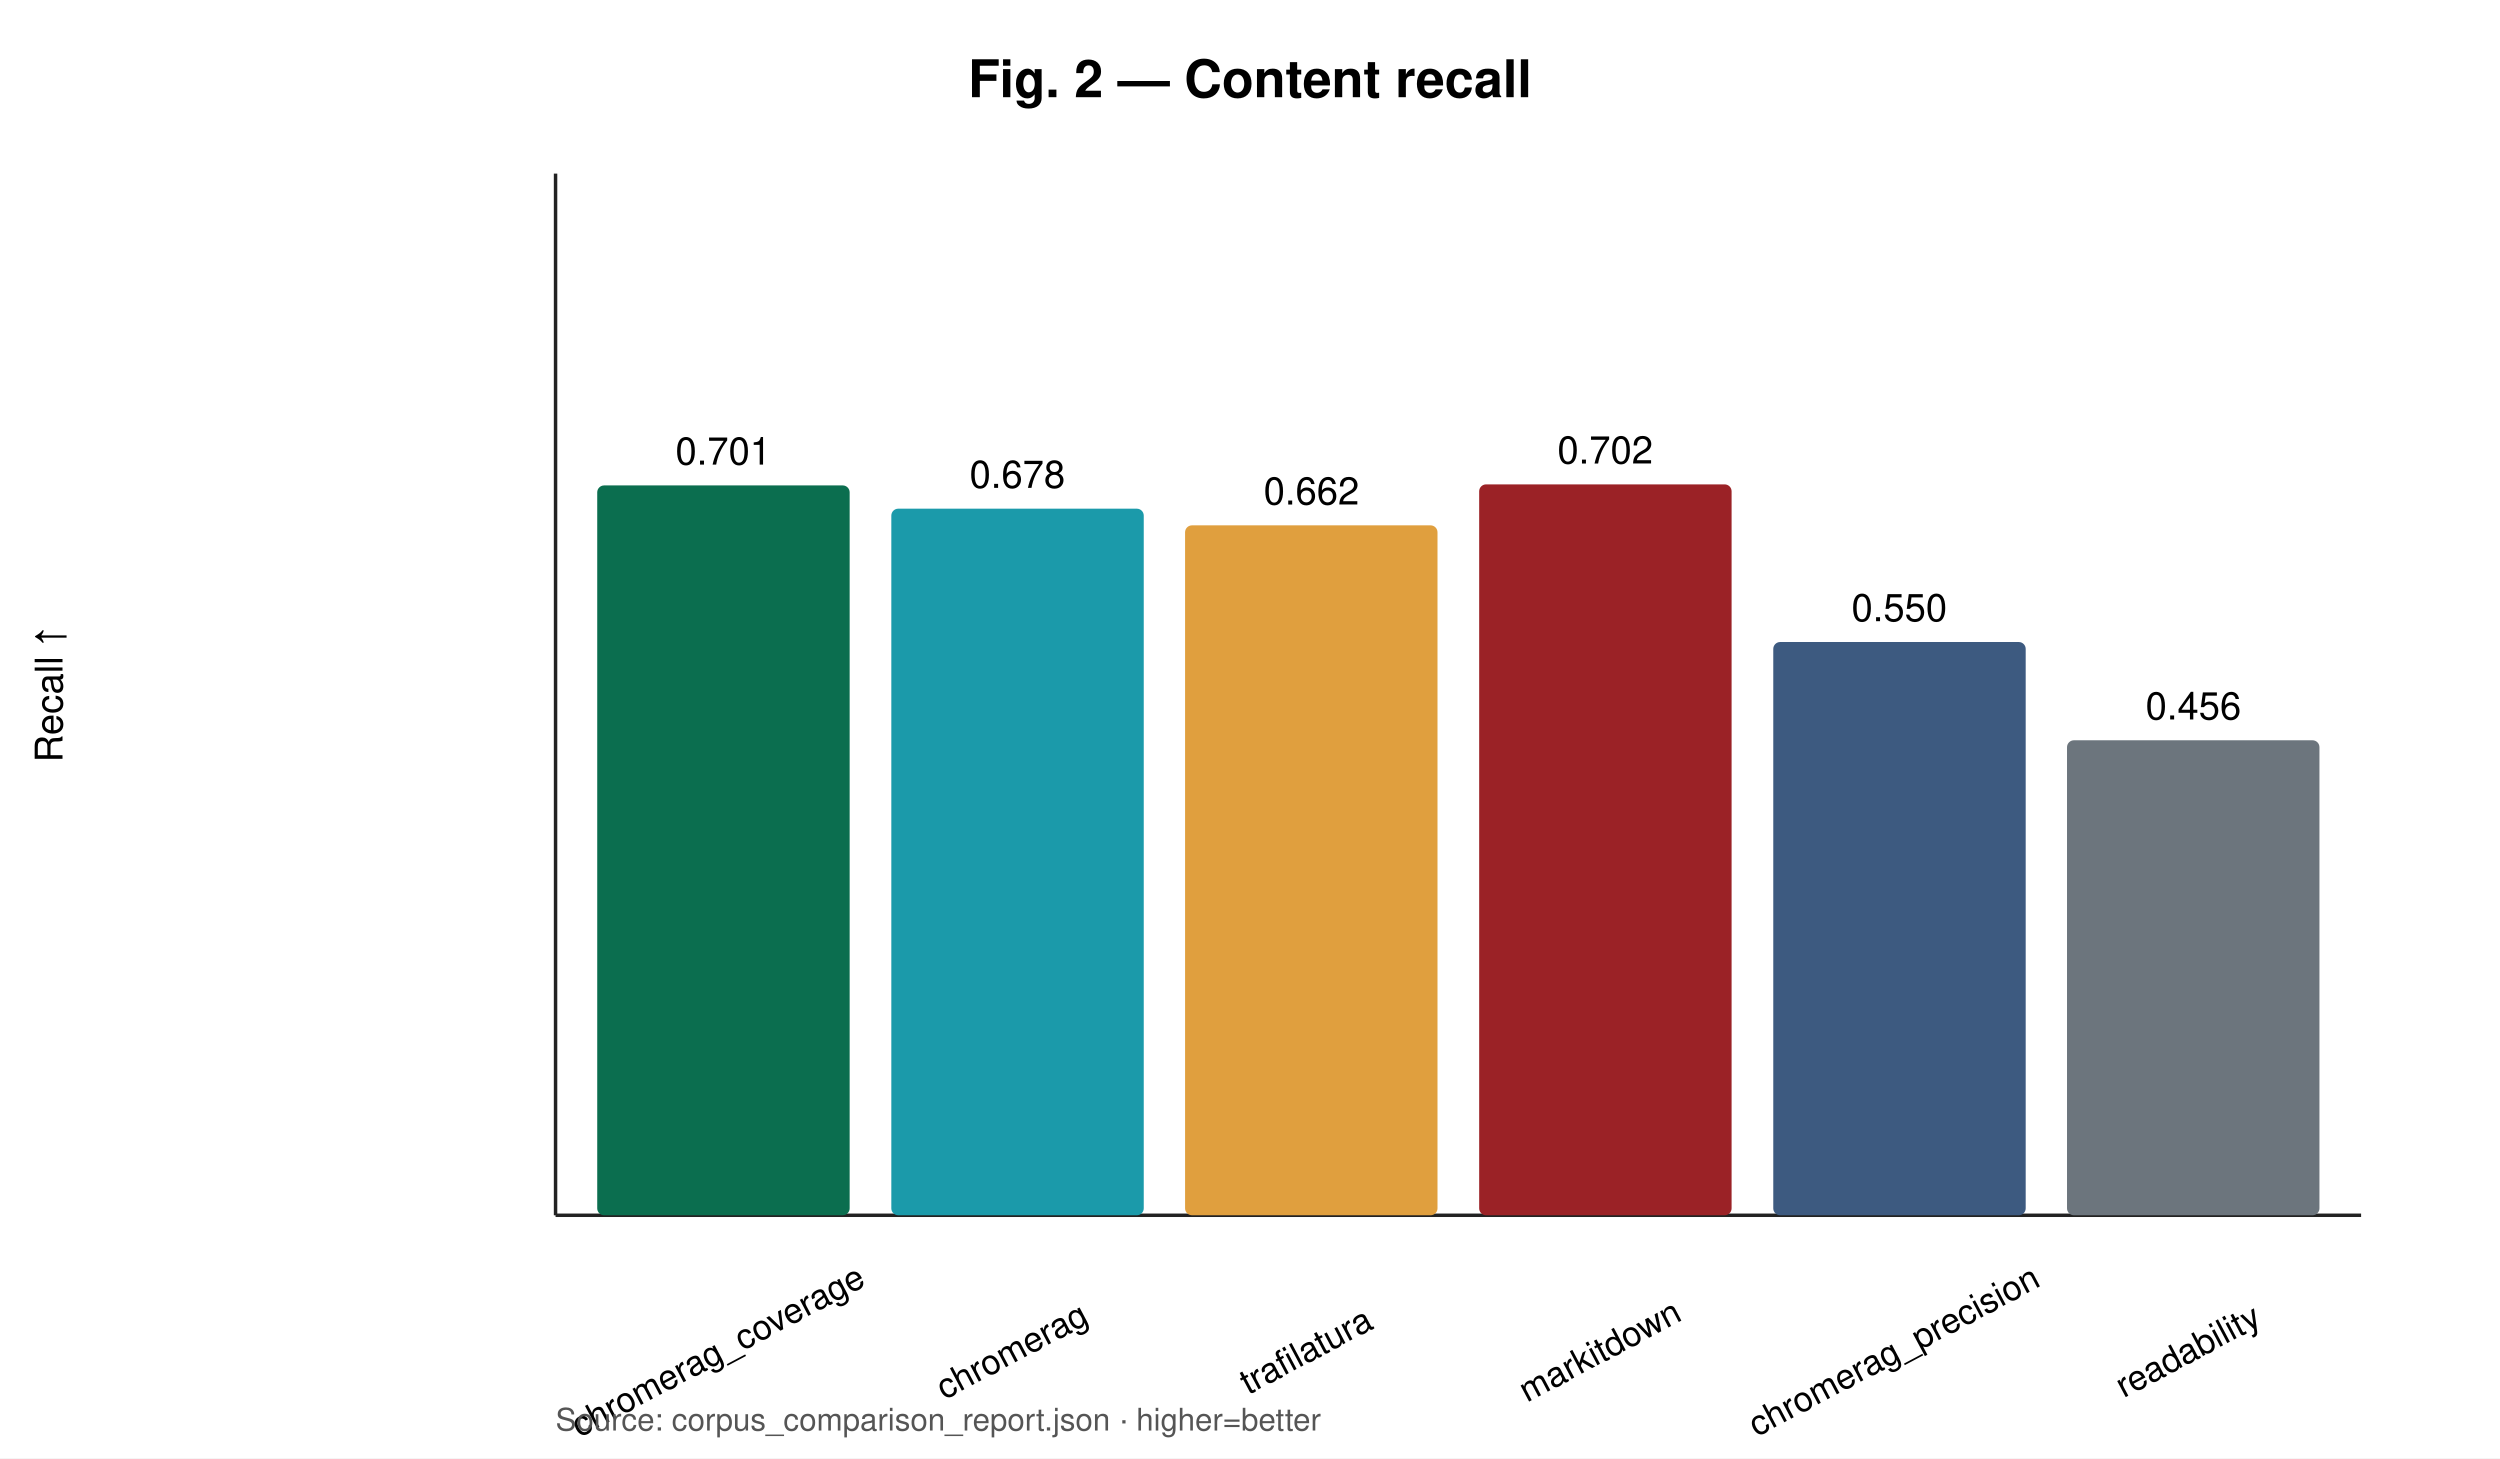
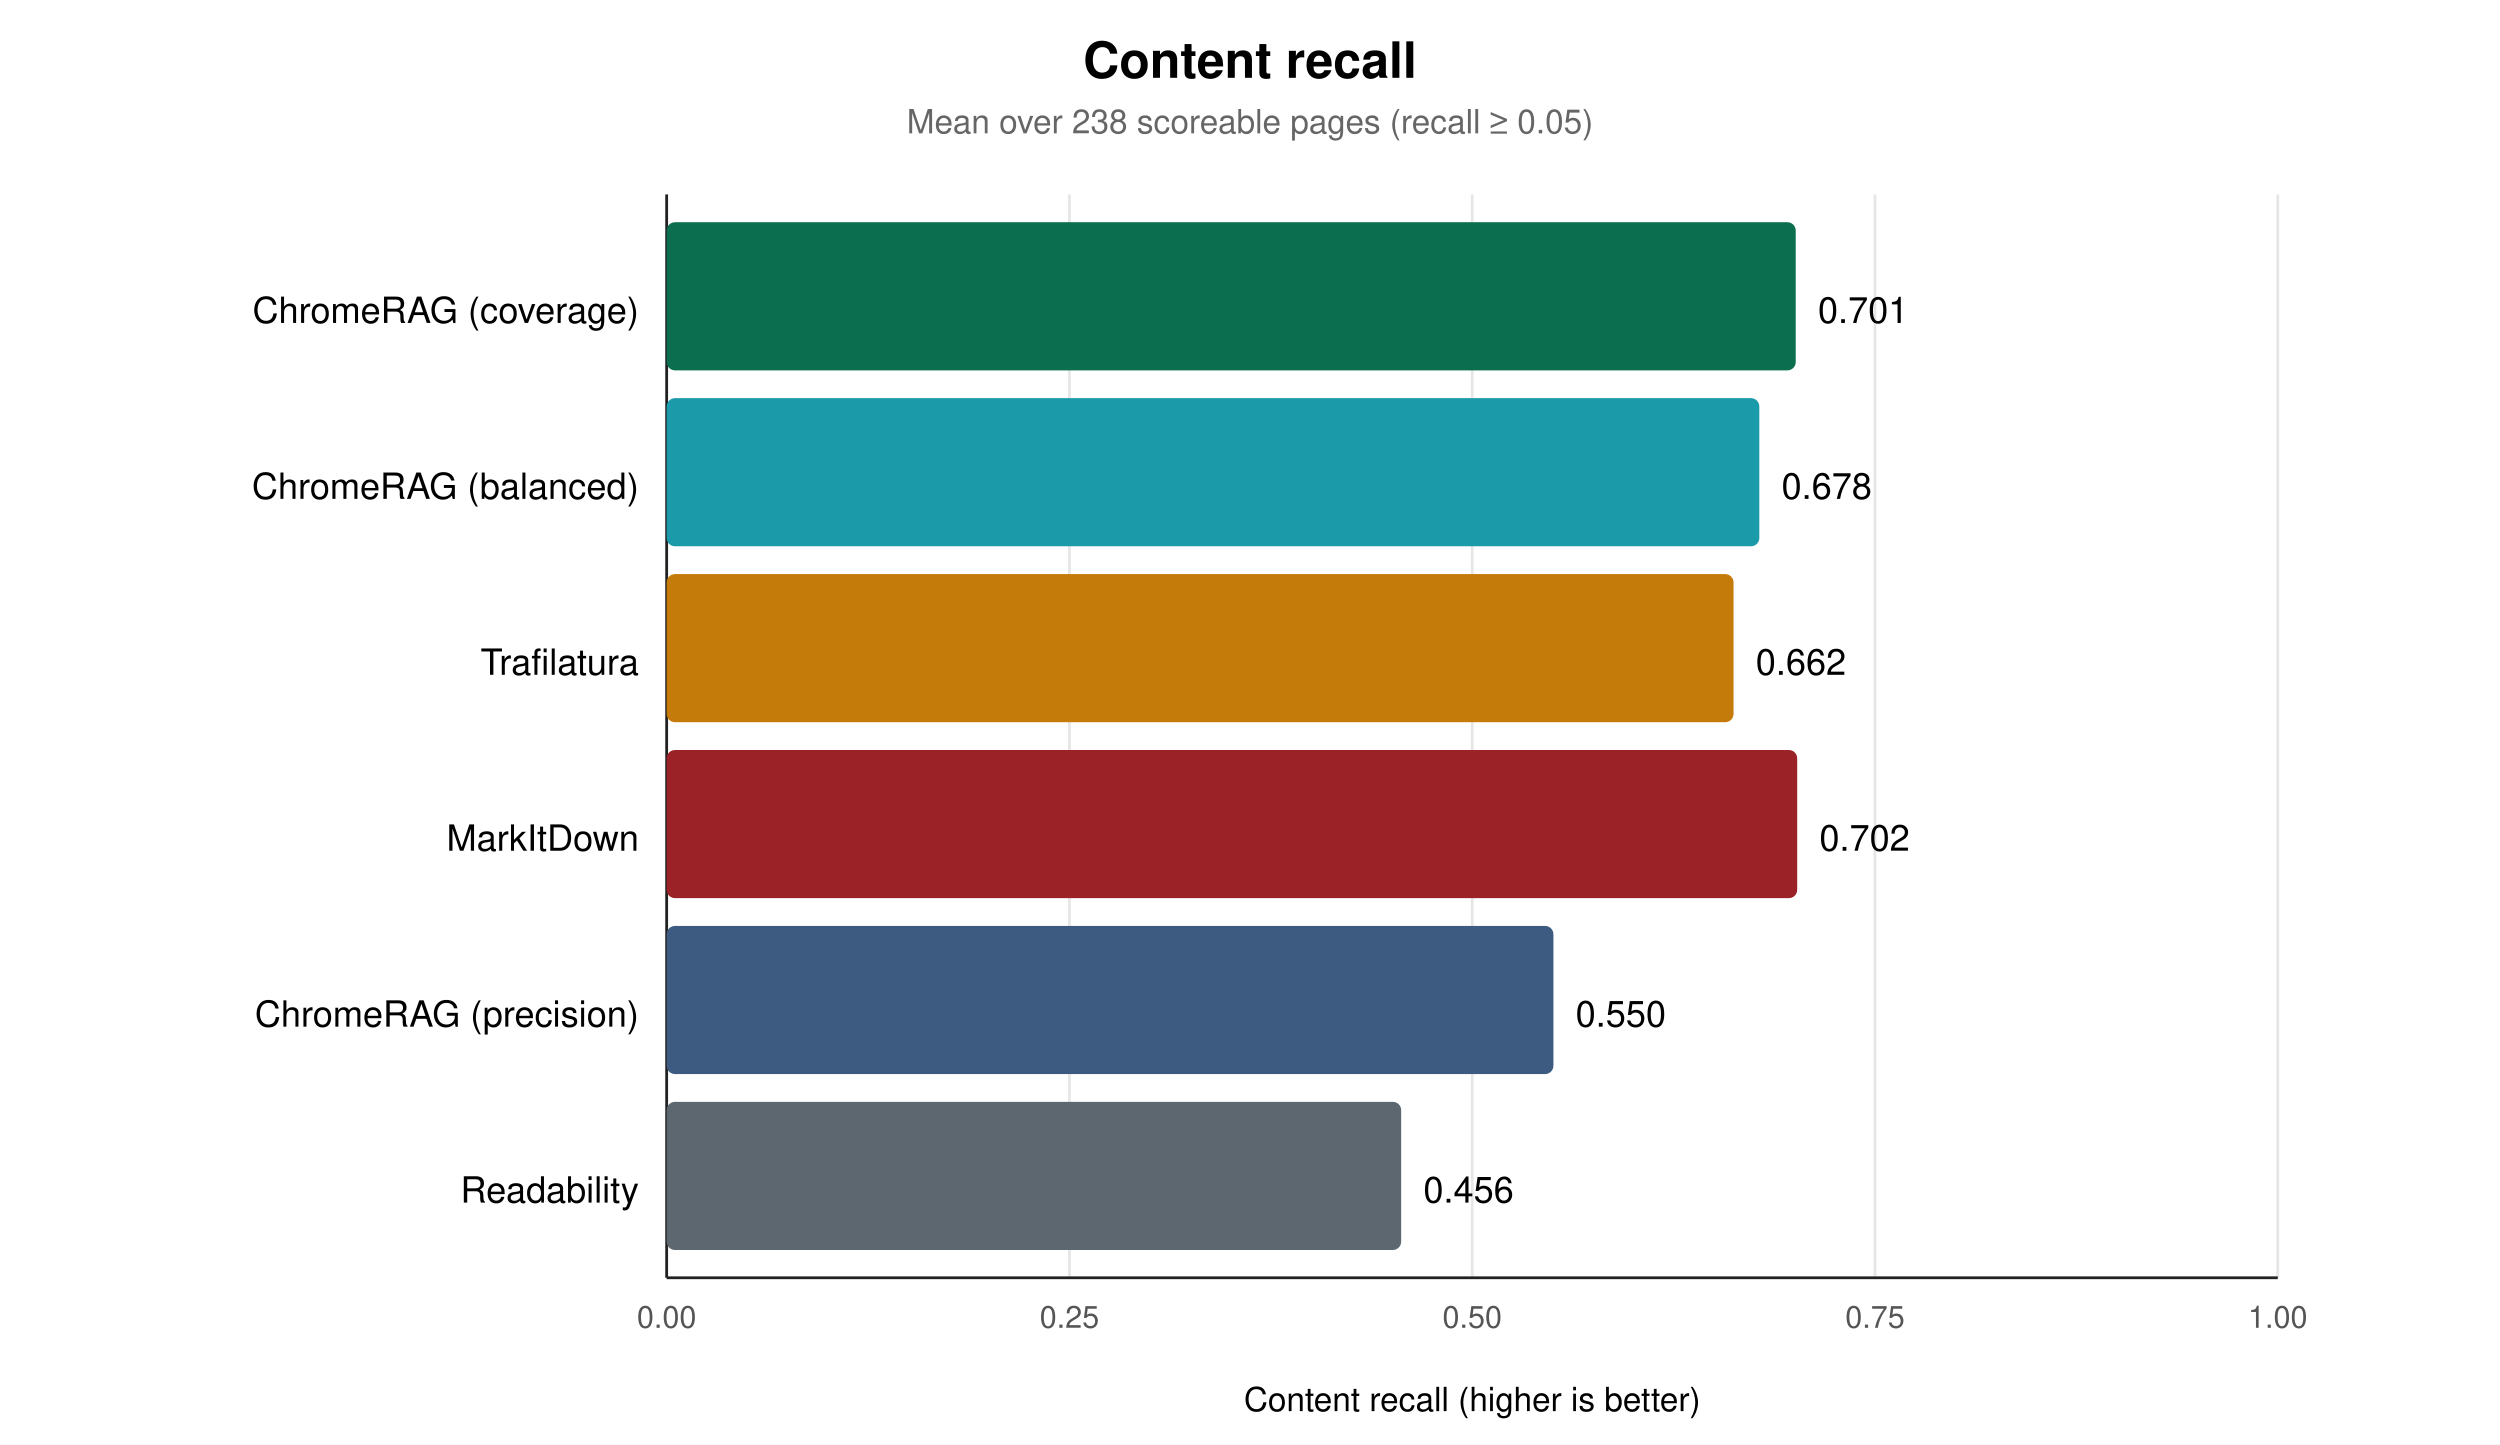
- <svg xmlns="http://www.w3.org/2000/svg" width="720" height="420" viewBox="0 0 720 420">
+ <svg xmlns="http://www.w3.org/2000/svg" width="900" height="520" viewBox="0 0 900 520">
  <rect width="100%" height="100%" fill="#FFFFFF" />
-   <text x="360.0" y="28" text-anchor="middle" font-size="15" font-weight="600" font-family="Helvetica,Arial,sans-serif">Fig. 2 — Content recall</text>
-   <text x="18" y="200.0" text-anchor="middle" font-size="11" font-family="Helvetica,Arial,sans-serif" transform="rotate(-90 18,200.0)">Recall ↑</text>
-   <line x1="160" y1="50" x2="160" y2="350" stroke="#222" stroke-width="1" />
-   <line x1="160" y1="350" x2="680" y2="350" stroke="#222" stroke-width="1" />
-   <rect x="172.0" y="139.8" width="72.7" height="210.2" fill="#0B6E4F" rx="2" />
-   <text x="208.3" y="133.8" text-anchor="middle" font-size="11" font-family="Helvetica,Arial,sans-serif">0.701</text>
-   <rect x="256.7" y="146.5" width="72.7" height="203.5" fill="#1B9AAA" rx="2" />
-   <text x="293.0" y="140.5" text-anchor="middle" font-size="11" font-family="Helvetica,Arial,sans-serif">0.678</text>
-   <rect x="341.3" y="151.3" width="72.7" height="198.7" fill="#E09F3E" rx="2" />
-   <text x="377.7" y="145.3" text-anchor="middle" font-size="11" font-family="Helvetica,Arial,sans-serif">0.662</text>
-   <rect x="426.0" y="139.5" width="72.7" height="210.5" fill="#9B2226" rx="2" />
-   <text x="462.3" y="133.5" text-anchor="middle" font-size="11" font-family="Helvetica,Arial,sans-serif">0.702</text>
-   <rect x="510.7" y="184.9" width="72.7" height="165.1" fill="#3D5A80" rx="2" />
-   <text x="547.0" y="178.9" text-anchor="middle" font-size="11" font-family="Helvetica,Arial,sans-serif">0.550</text>
-   <rect x="595.3" y="213.2" width="72.7" height="136.8" fill="#6C757D" rx="2" />
-   <text x="631.7" y="207.2" text-anchor="middle" font-size="11" font-family="Helvetica,Arial,sans-serif">0.456</text>
-   <text x="208.3" y="392" text-anchor="middle" font-size="10" font-family="Helvetica,Arial,sans-serif" transform="rotate(-28 208.3,392)">chromerag_coverage</text>
-   <text x="293.0" y="392" text-anchor="middle" font-size="10" font-family="Helvetica,Arial,sans-serif" transform="rotate(-28 293.0,392)">chromerag</text>
-   <text x="377.7" y="392" text-anchor="middle" font-size="10" font-family="Helvetica,Arial,sans-serif" transform="rotate(-28 377.7,392)">trafilatura</text>
-   <text x="462.3" y="392" text-anchor="middle" font-size="10" font-family="Helvetica,Arial,sans-serif" transform="rotate(-28 462.3,392)">markitdown</text>
-   <text x="547.0" y="392" text-anchor="middle" font-size="10" font-family="Helvetica,Arial,sans-serif" transform="rotate(-28 547.0,392)">chromerag_precision</text>
-   <text x="631.7" y="392" text-anchor="middle" font-size="10" font-family="Helvetica,Arial,sans-serif" transform="rotate(-28 631.7,392)">readability</text>
-   <text x="160" y="412" font-size="9" fill="#555" font-family="Helvetica,Arial,sans-serif">Source: corpus_comparison_report.json · higher=better</text>
+   <text x="450.0" y="28" text-anchor="middle" font-size="18" font-weight="600" font-family="Helvetica,Arial,sans-serif">Content recall</text>
+   <text x="450.0" y="48" text-anchor="middle" font-size="12" fill="#666" font-family="Helvetica,Arial,sans-serif">Mean over 238 scoreable pages (recall ≥ 0.05)</text>
+   <line x1="240" y1="70" x2="240" y2="460" stroke="#E6E6E6" />
+   <text x="240" y="478" text-anchor="middle" font-size="11" fill="#555" font-family="Helvetica,Arial,sans-serif">0.00</text>
+   <line x1="385.0" y1="70" x2="385.0" y2="460" stroke="#E6E6E6" />
+   <text x="385.0" y="478" text-anchor="middle" font-size="11" fill="#555" font-family="Helvetica,Arial,sans-serif">0.25</text>
+   <line x1="530.0" y1="70" x2="530.0" y2="460" stroke="#E6E6E6" />
+   <text x="530.0" y="478" text-anchor="middle" font-size="11" fill="#555" font-family="Helvetica,Arial,sans-serif">0.50</text>
+   <line x1="675.0" y1="70" x2="675.0" y2="460" stroke="#E6E6E6" />
+   <text x="675.0" y="478" text-anchor="middle" font-size="11" fill="#555" font-family="Helvetica,Arial,sans-serif">0.75</text>
+   <line x1="820.0" y1="70" x2="820.0" y2="460" stroke="#E6E6E6" />
+   <text x="820.0" y="478" text-anchor="middle" font-size="11" fill="#555" font-family="Helvetica,Arial,sans-serif">1.00</text>
+   <line x1="240" y1="70" x2="240" y2="460" stroke="#222" />
+   <line x1="240" y1="460" x2="820" y2="460" stroke="#222" />
+   <text x="530.0" y="508" text-anchor="middle" font-size="12" font-family="Helvetica,Arial,sans-serif">Content recall (higher is better)</text>
+   <rect x="240" y="80.0" width="406.464" height="53.333" fill="#0B6E4F" rx="3" />
+   <text x="230" y="116.267" text-anchor="end" font-size="13" font-family="Helvetica,Arial,sans-serif">ChromeRAG (coverage)</text>
+   <text x="654.464" y="116.267" font-size="13" font-family="Helvetica,Arial,sans-serif">0.701</text>
+   <rect x="240" y="143.333" width="393.356" height="53.333" fill="#1B9AAA" rx="3" />
+   <text x="230" y="179.6" text-anchor="end" font-size="13" font-family="Helvetica,Arial,sans-serif">ChromeRAG (balanced)</text>
+   <text x="641.356" y="179.6" font-size="13" font-family="Helvetica,Arial,sans-serif">0.678</text>
+   <rect x="240" y="206.667" width="384.076" height="53.333" fill="#C47B0A" rx="3" />
+   <text x="230" y="242.933" text-anchor="end" font-size="13" font-family="Helvetica,Arial,sans-serif">Trafilatura</text>
+   <text x="632.076" y="242.933" font-size="13" font-family="Helvetica,Arial,sans-serif">0.662</text>
+   <rect x="240" y="270.0" width="406.986" height="53.333" fill="#9B2226" rx="3" />
+   <text x="230" y="306.267" text-anchor="end" font-size="13" font-family="Helvetica,Arial,sans-serif">MarkItDown</text>
+   <text x="654.986" y="306.267" font-size="13" font-family="Helvetica,Arial,sans-serif">0.702</text>
+   <rect x="240" y="333.333" width="319.232" height="53.333" fill="#3D5A80" rx="3" />
+   <text x="230" y="369.6" text-anchor="end" font-size="13" font-family="Helvetica,Arial,sans-serif">ChromeRAG (precision)</text>
+   <text x="567.232" y="369.6" font-size="13" font-family="Helvetica,Arial,sans-serif">0.550</text>
+   <rect x="240" y="396.667" width="264.422" height="53.333" fill="#5C6770" rx="3" />
+   <text x="230" y="432.933" text-anchor="end" font-size="13" font-family="Helvetica,Arial,sans-serif">Readability</text>
+   <text x="512.422" y="432.933" font-size="13" font-family="Helvetica,Arial,sans-serif">0.456</text>
</svg>
